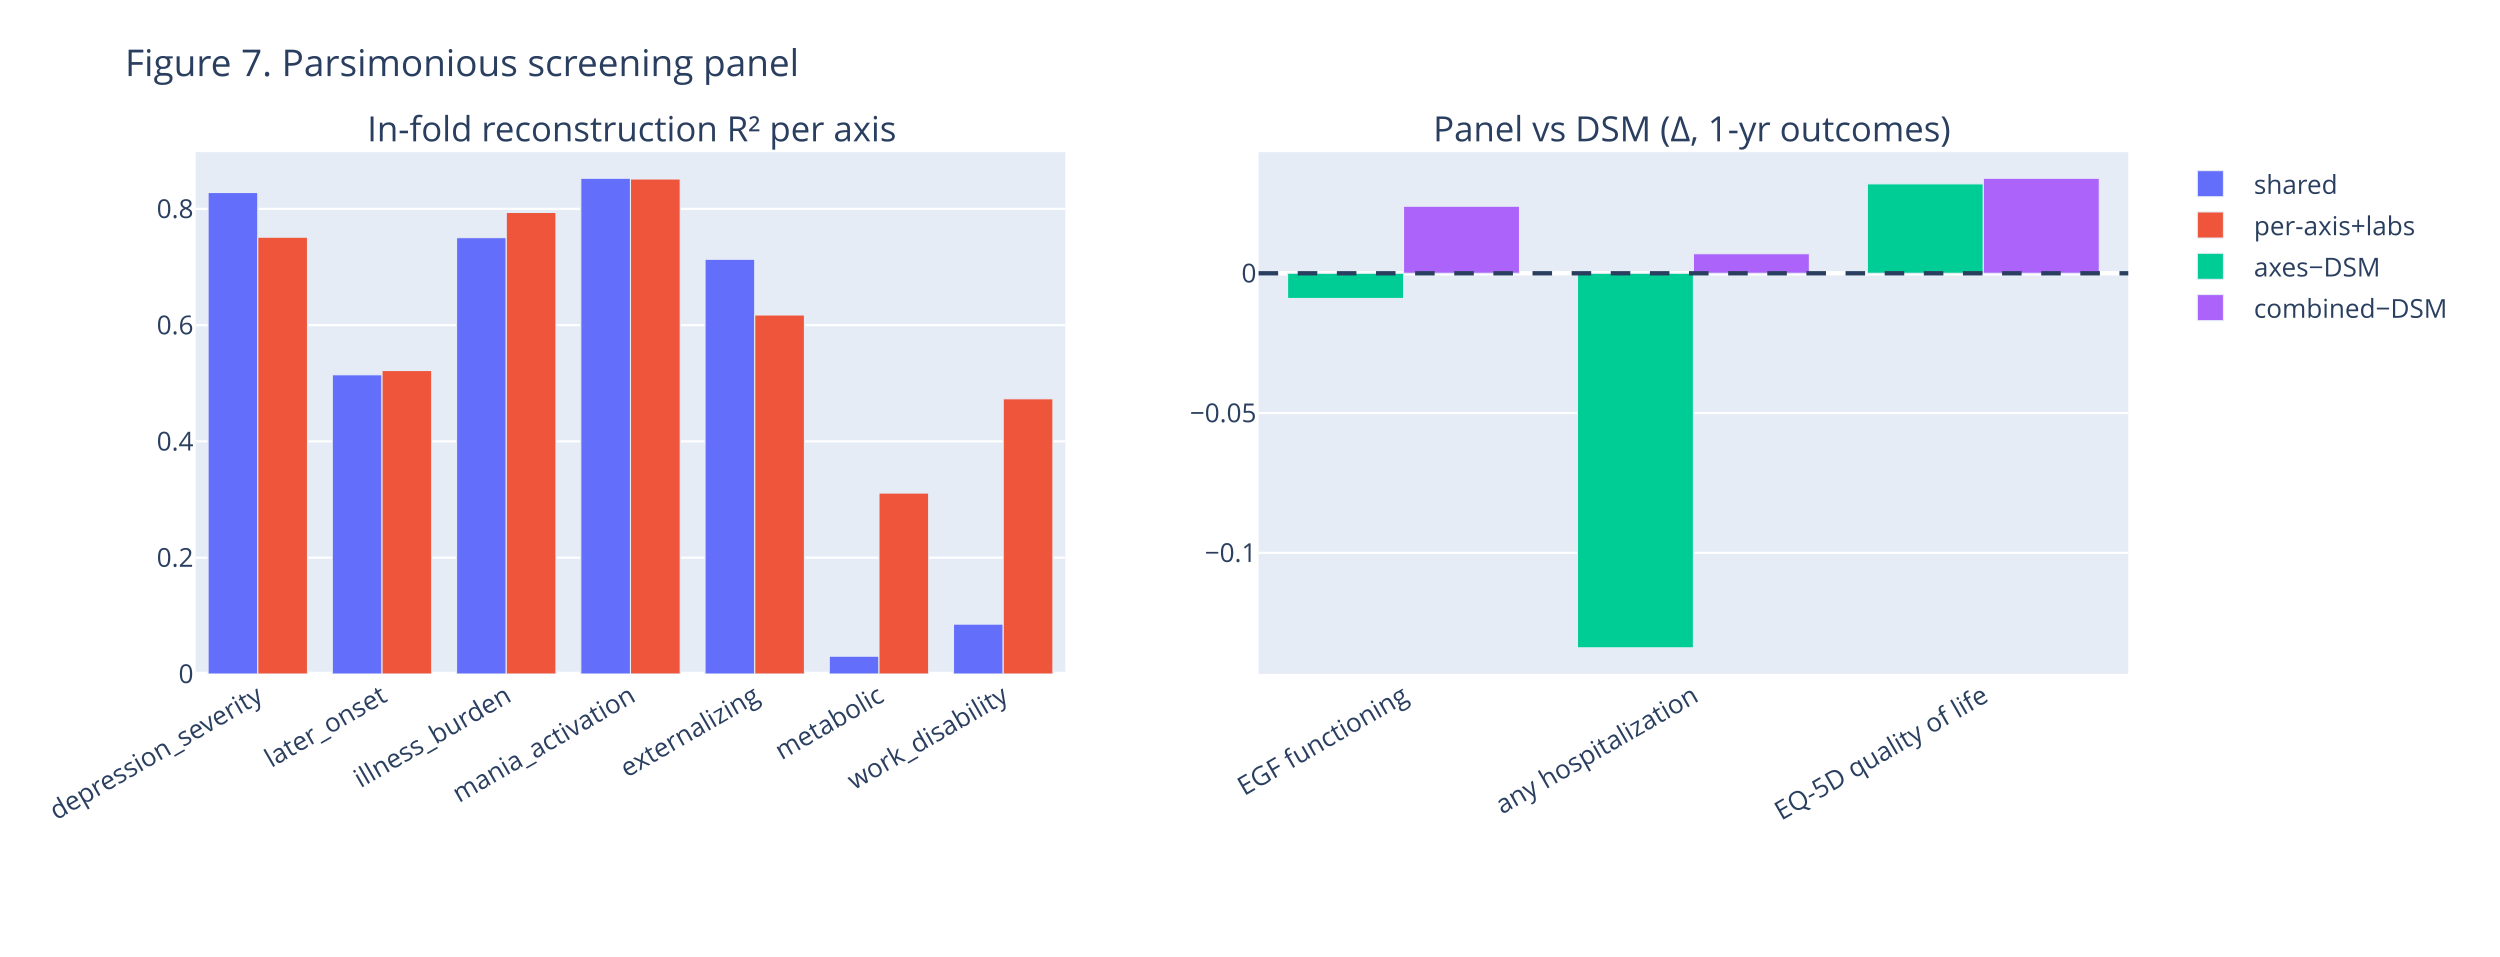
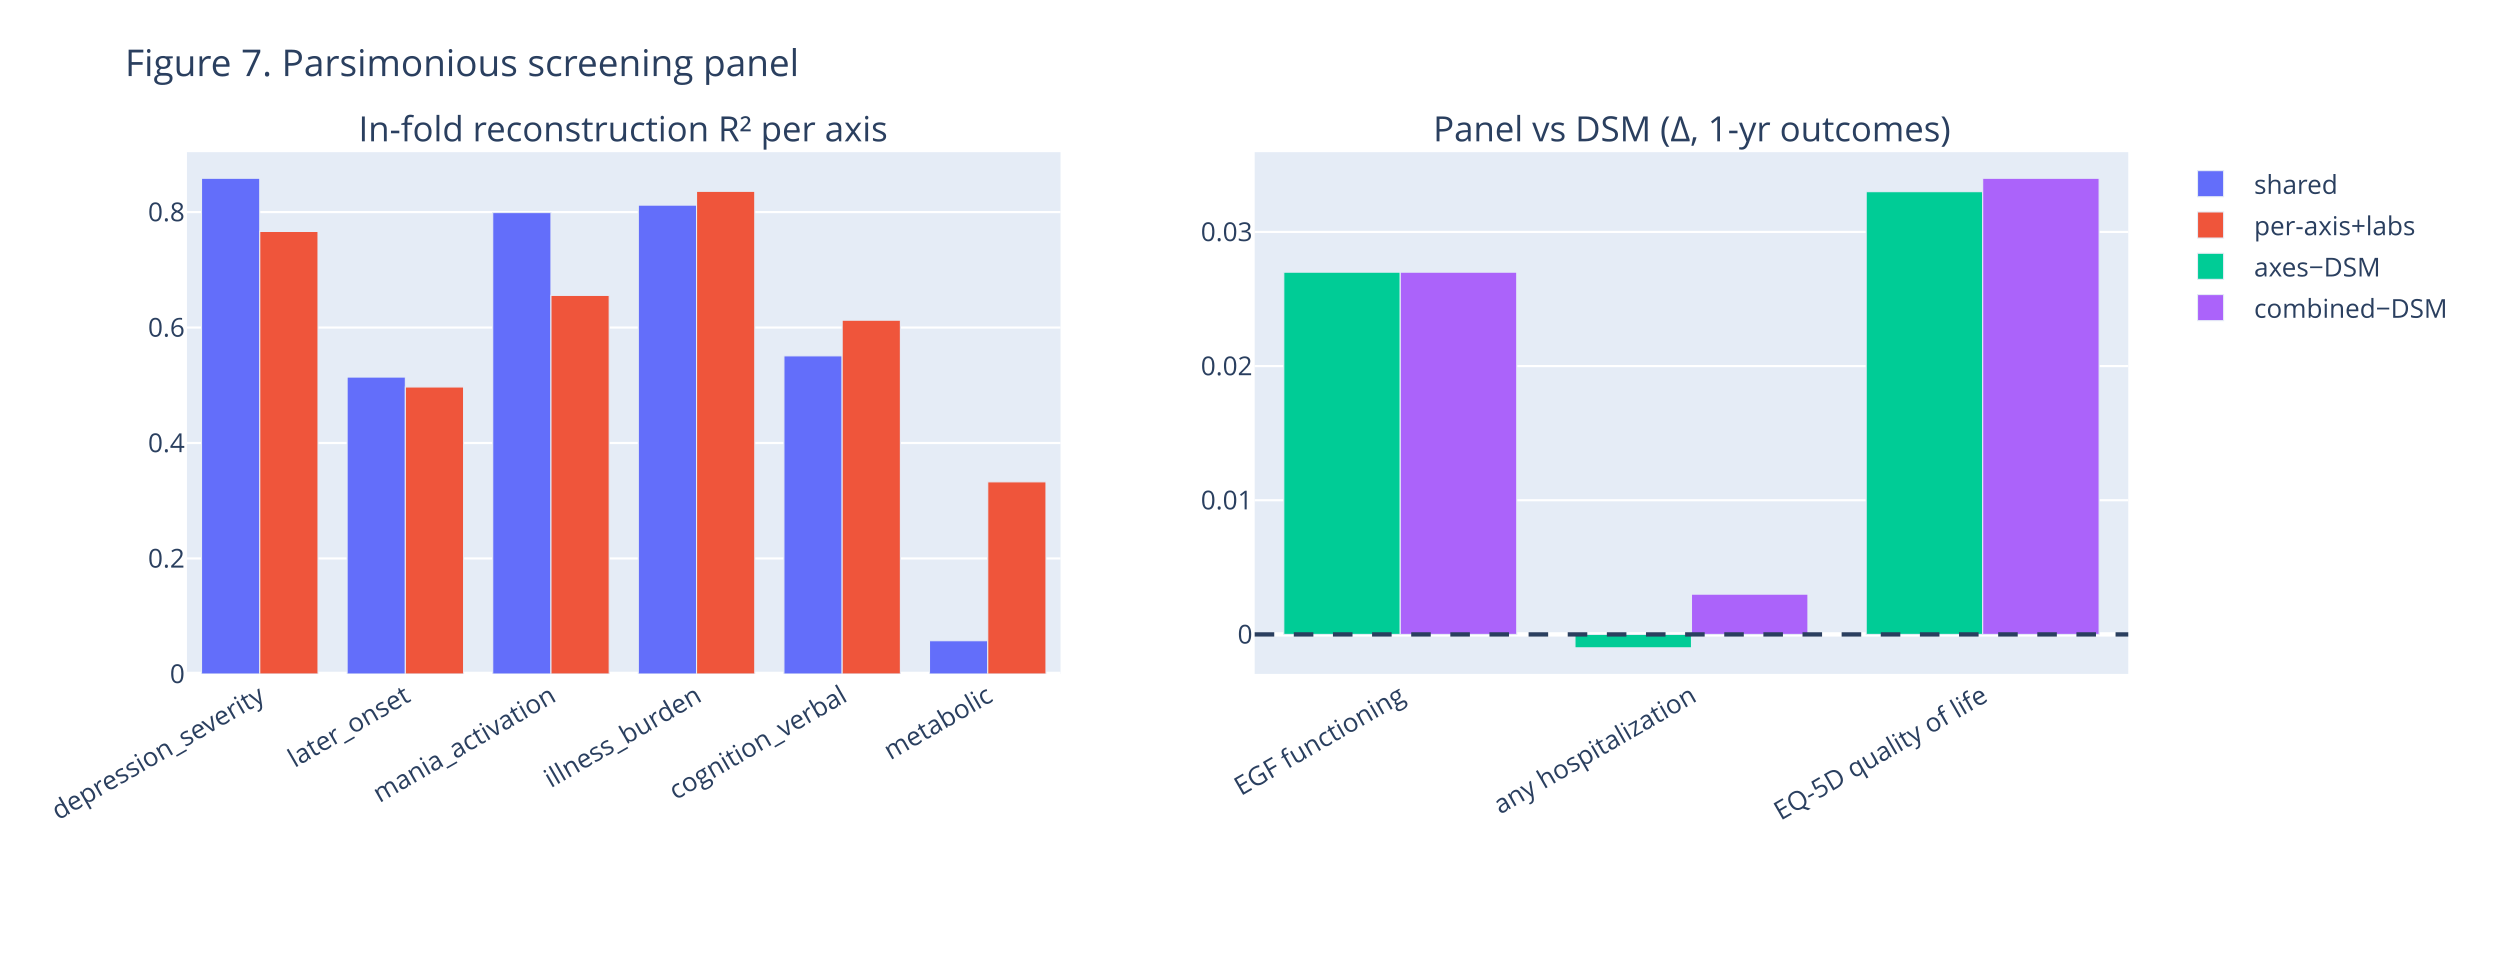
<svg xmlns="http://www.w3.org/2000/svg" class="main-svg" width="2300" height="880" style="" viewBox="0 0 1150 440">
  <rect x="0" y="0" width="1150" height="440" style="fill: rgb(255, 255, 255); fill-opacity: 1;" />
-   <defs id="defs-111a8a">
+   <defs id="defs-97714b">
    <g class="clips">
-       <clipPath id="clip111a8axyplot" class="plotclip">
-         <rect width="400.05" height="240" />
-       </clipPath>
-       <clipPath id="clip111a8ax2y2plot" class="plotclip">
-         <rect width="400.05" height="240" />
-       </clipPath>
-       <clipPath class="axesclip" id="clip111a8ax">
-         <rect x="90" y="0" width="400.05" height="440" />
-       </clipPath>
-       <clipPath class="axesclip" id="clip111a8ay">
+       <clipPath id="clip97714bxyplot" class="plotclip">
+         <rect width="401.85" height="240" />
+       </clipPath>
+       <clipPath id="clip97714bx2y2plot" class="plotclip">
+         <rect width="401.85" height="240" />
+       </clipPath>
+       <clipPath class="axesclip" id="clip97714bx">
+         <rect x="86" y="0" width="401.85" height="440" />
+       </clipPath>
+       <clipPath class="axesclip" id="clip97714by">
        <rect x="0" y="70" width="1150" height="240" />
      </clipPath>
-       <clipPath class="axesclip" id="clip111a8axy">
-         <rect x="90" y="70" width="400.05" height="240" />
-       </clipPath>
-       <clipPath class="axesclip" id="clip111a8ay2">
+       <clipPath class="axesclip" id="clip97714bxy">
+         <rect x="86" y="70" width="401.85" height="240" />
+       </clipPath>
+       <clipPath class="axesclip" id="clip97714by2">
        <rect x="0" y="70" width="1150" height="240" />
      </clipPath>
-       <clipPath class="axesclip" id="clip111a8axy2">
-         <rect x="90" y="70" width="400.05" height="240" />
-       </clipPath>
-       <clipPath class="axesclip" id="clip111a8ax2">
-         <rect x="578.95" y="0" width="400.05" height="440" />
-       </clipPath>
-       <clipPath class="axesclip" id="clip111a8ax2y">
-         <rect x="578.95" y="70" width="400.05" height="240" />
-       </clipPath>
-       <clipPath class="axesclip" id="clip111a8ax2y2">
-         <rect x="578.95" y="70" width="400.05" height="240" />
+       <clipPath class="axesclip" id="clip97714bxy2">
+         <rect x="86" y="70" width="401.85" height="240" />
+       </clipPath>
+       <clipPath class="axesclip" id="clip97714bx2">
+         <rect x="577.15" y="0" width="401.85" height="440" />
+       </clipPath>
+       <clipPath class="axesclip" id="clip97714bx2y">
+         <rect x="577.15" y="70" width="401.85" height="240" />
+       </clipPath>
+       <clipPath class="axesclip" id="clip97714bx2y2">
+         <rect x="577.15" y="70" width="401.85" height="240" />
      </clipPath>
    </g>
    <g class="gradients" />
    <g class="patterns" />
  </defs>
  <g class="bglayer">
-     <rect class="bg" x="90" y="70" width="400.05" height="240" style="fill: rgb(229, 236, 246); fill-opacity: 1; stroke-width: 0;" />
-     <rect class="bg" x="578.95" y="70" width="400.05" height="240" style="fill: rgb(229, 236, 246); fill-opacity: 1; stroke-width: 0;" />
+     <rect class="bg" x="86" y="70" width="401.85" height="240" style="fill: rgb(229, 236, 246); fill-opacity: 1; stroke-width: 0;" />
+     <rect class="bg" x="577.15" y="70" width="401.85" height="240" style="fill: rgb(229, 236, 246); fill-opacity: 1; stroke-width: 0;" />
  </g>
  <g class="layer-below">
    <g class="imagelayer" />
    <g class="shapelayer" />
  </g>
  <g class="cartesianlayer">
    <g class="subplot xy">
      <g class="layer-subplot">
        <g class="shapelayer" />
        <g class="imagelayer" />
      </g>
      <g class="minor-gridlayer">
        <g class="x" />
        <g class="y" />
      </g>
      <g class="gridlayer">
        <g class="x" />
        <g class="y">
-           <path class="ygrid crisp" transform="translate(0,256.52)" d="M90,0h400.05" style="stroke: rgb(255, 255, 255); stroke-opacity: 1; stroke-width: 1px;" />
-           <path class="ygrid crisp" transform="translate(0,203.04)" d="M90,0h400.05" style="stroke: rgb(255, 255, 255); stroke-opacity: 1; stroke-width: 1px;" />
-           <path class="ygrid crisp" transform="translate(0,149.57)" d="M90,0h400.05" style="stroke: rgb(255, 255, 255); stroke-opacity: 1; stroke-width: 1px;" />
-           <path class="ygrid crisp" transform="translate(0,96.09)" d="M90,0h400.05" style="stroke: rgb(255, 255, 255); stroke-opacity: 1; stroke-width: 1px;" />
+           <path class="ygrid crisp" transform="translate(0,256.89)" d="M86,0h401.85" style="stroke: rgb(255, 255, 255); stroke-opacity: 1; stroke-width: 1px;" />
+           <path class="ygrid crisp" transform="translate(0,203.78)" d="M86,0h401.85" style="stroke: rgb(255, 255, 255); stroke-opacity: 1; stroke-width: 1px;" />
+           <path class="ygrid crisp" transform="translate(0,150.67)" d="M86,0h401.85" style="stroke: rgb(255, 255, 255); stroke-opacity: 1; stroke-width: 1px;" />
+           <path class="ygrid crisp" transform="translate(0,97.56)" d="M86,0h401.85" style="stroke: rgb(255, 255, 255); stroke-opacity: 1; stroke-width: 1px;" />
        </g>
      </g>
      <g class="zerolinelayer">
-         <path class="yzl zl crisp" transform="translate(0,310)" d="M90,0h400.05" style="stroke: rgb(255, 255, 255); stroke-opacity: 1; stroke-width: 2px;" />
+         <path class="yzl zl crisp" transform="translate(0,310)" d="M86,0h401.85" style="stroke: rgb(255, 255, 255); stroke-opacity: 1; stroke-width: 2px;" />
      </g>
      <g class="layer-between">
        <g class="shapelayer" />
        <g class="imagelayer" />
      </g>
      <path class="xlines-below" />
      <path class="ylines-below" />
      <g class="overlines-below" />
      <g class="xaxislayer-below" />
      <g class="yaxislayer-below" />
      <g class="overaxes-below" />
      <g class="overplot">
-         <g class="xy" transform="translate(90,70)" clip-path="url(#clip111a8axyplot)">
+         <g class="xy" transform="translate(86,70)" clip-path="url(#clip97714bxyplot)">
          <g class="barlayer mlayer">
            <g class="trace bars" style="opacity: 1;">
              <g class="points">
                <g class="point">
-                   <path d="M5.72,240V18.55H28.58V240Z" style="vector-effect: none; opacity: 1; stroke-width: 0.5px; fill: rgb(99, 110, 250); fill-opacity: 1; stroke: rgb(229, 236, 246); stroke-opacity: 1;" />
-                 </g>
-                 <g class="point">
-                   <path d="M62.86,240V102.4H85.73V240Z" style="vector-effect: none; opacity: 1; stroke-width: 0.5px; fill: rgb(99, 110, 250); fill-opacity: 1; stroke: rgb(229, 236, 246); stroke-opacity: 1;" />
-                 </g>
-                 <g class="point">
-                   <path d="M120.02,240V39.33H142.88V240Z" style="vector-effect: none; opacity: 1; stroke-width: 0.5px; fill: rgb(99, 110, 250); fill-opacity: 1; stroke: rgb(229, 236, 246); stroke-opacity: 1;" />
-                 </g>
-                 <g class="point">
-                   <path d="M177.17,240V12H200.02V240Z" style="vector-effect: none; opacity: 1; stroke-width: 0.5px; fill: rgb(99, 110, 250); fill-opacity: 1; stroke: rgb(229, 236, 246); stroke-opacity: 1;" />
-                 </g>
-                 <g class="point">
-                   <path d="M234.32,240V49.26H257.18V240Z" style="vector-effect: none; opacity: 1; stroke-width: 0.5px; fill: rgb(99, 110, 250); fill-opacity: 1; stroke: rgb(229, 236, 246); stroke-opacity: 1;" />
-                 </g>
-                 <g class="point">
-                   <path d="M291.46,240V231.84H314.33V240Z" style="vector-effect: none; opacity: 1; stroke-width: 0.5px; fill: rgb(99, 110, 250); fill-opacity: 1; stroke: rgb(229, 236, 246); stroke-opacity: 1;" />
-                 </g>
-                 <g class="point">
-                   <path d="M348.61,240V217.09H371.48V240Z" style="vector-effect: none; opacity: 1; stroke-width: 0.5px; fill: rgb(99, 110, 250); fill-opacity: 1; stroke: rgb(229, 236, 246); stroke-opacity: 1;" />
+                   <path d="M6.7,240V12H33.49V240Z" style="vector-effect: none; opacity: 1; stroke-width: 0.5px; fill: rgb(99, 110, 250); fill-opacity: 1; stroke: rgb(229, 236, 246); stroke-opacity: 1;" />
+                 </g>
+                 <g class="point">
+                   <path d="M73.67,240V103.46H100.46V240Z" style="vector-effect: none; opacity: 1; stroke-width: 0.5px; fill: rgb(99, 110, 250); fill-opacity: 1; stroke: rgb(229, 236, 246); stroke-opacity: 1;" />
+                 </g>
+                 <g class="point">
+                   <path d="M140.65,240V27.79H167.44V240Z" style="vector-effect: none; opacity: 1; stroke-width: 0.5px; fill: rgb(99, 110, 250); fill-opacity: 1; stroke: rgb(229, 236, 246); stroke-opacity: 1;" />
+                 </g>
+                 <g class="point">
+                   <path d="M207.62,240V24.35H234.41V240Z" style="vector-effect: none; opacity: 1; stroke-width: 0.5px; fill: rgb(99, 110, 250); fill-opacity: 1; stroke: rgb(229, 236, 246); stroke-opacity: 1;" />
+                 </g>
+                 <g class="point">
+                   <path d="M274.6,240V93.69H301.39V240Z" style="vector-effect: none; opacity: 1; stroke-width: 0.5px; fill: rgb(99, 110, 250); fill-opacity: 1; stroke: rgb(229, 236, 246); stroke-opacity: 1;" />
+                 </g>
+                 <g class="point">
+                   <path d="M341.57,240V224.73H368.36V240Z" style="vector-effect: none; opacity: 1; stroke-width: 0.5px; fill: rgb(99, 110, 250); fill-opacity: 1; stroke: rgb(229, 236, 246); stroke-opacity: 1;" />
                </g>
              </g>
            </g>
            <g class="trace bars" style="opacity: 1;">
              <g class="points">
                <g class="point">
-                   <path d="M28.58,240V39.11H51.44V240Z" style="vector-effect: none; opacity: 1; stroke-width: 0.5px; fill: rgb(239, 85, 59); fill-opacity: 1; stroke: rgb(229, 236, 246); stroke-opacity: 1;" />
-                 </g>
-                 <g class="point">
-                   <path d="M85.73,240V100.44H108.59V240Z" style="vector-effect: none; opacity: 1; stroke-width: 0.5px; fill: rgb(239, 85, 59); fill-opacity: 1; stroke: rgb(229, 236, 246); stroke-opacity: 1;" />
-                 </g>
-                 <g class="point">
-                   <path d="M142.88,240V27.73H165.74V240Z" style="vector-effect: none; opacity: 1; stroke-width: 0.5px; fill: rgb(239, 85, 59); fill-opacity: 1; stroke: rgb(229, 236, 246); stroke-opacity: 1;" />
-                 </g>
-                 <g class="point">
-                   <path d="M200.02,240V12.33H222.89V240Z" style="vector-effect: none; opacity: 1; stroke-width: 0.5px; fill: rgb(239, 85, 59); fill-opacity: 1; stroke: rgb(229, 236, 246); stroke-opacity: 1;" />
-                 </g>
-                 <g class="point">
-                   <path d="M257.18,240V74.89H280.04V240Z" style="vector-effect: none; opacity: 1; stroke-width: 0.5px; fill: rgb(239, 85, 59); fill-opacity: 1; stroke: rgb(229, 236, 246); stroke-opacity: 1;" />
-                 </g>
-                 <g class="point">
-                   <path d="M314.33,240V156.8H337.19V240Z" style="vector-effect: none; opacity: 1; stroke-width: 0.5px; fill: rgb(239, 85, 59); fill-opacity: 1; stroke: rgb(229, 236, 246); stroke-opacity: 1;" />
-                 </g>
-                 <g class="point">
-                   <path d="M371.48,240V113.44H394.34V240Z" style="vector-effect: none; opacity: 1; stroke-width: 0.5px; fill: rgb(239, 85, 59); fill-opacity: 1; stroke: rgb(229, 236, 246); stroke-opacity: 1;" />
+                   <path d="M33.49,240V36.47H60.28V240Z" style="vector-effect: none; opacity: 1; stroke-width: 0.5px; fill: rgb(239, 85, 59); fill-opacity: 1; stroke: rgb(229, 236, 246); stroke-opacity: 1;" />
+                 </g>
+                 <g class="point">
+                   <path d="M100.46,240V108H127.25V240Z" style="vector-effect: none; opacity: 1; stroke-width: 0.5px; fill: rgb(239, 85, 59); fill-opacity: 1; stroke: rgb(229, 236, 246); stroke-opacity: 1;" />
+                 </g>
+                 <g class="point">
+                   <path d="M167.44,240V65.88H194.23V240Z" style="vector-effect: none; opacity: 1; stroke-width: 0.5px; fill: rgb(239, 85, 59); fill-opacity: 1; stroke: rgb(229, 236, 246); stroke-opacity: 1;" />
+                 </g>
+                 <g class="point">
+                   <path d="M234.41,240V18.01H261.2V240Z" style="vector-effect: none; opacity: 1; stroke-width: 0.5px; fill: rgb(239, 85, 59); fill-opacity: 1; stroke: rgb(229, 236, 246); stroke-opacity: 1;" />
+                 </g>
+                 <g class="point">
+                   <path d="M301.39,240V77.28H328.18V240Z" style="vector-effect: none; opacity: 1; stroke-width: 0.5px; fill: rgb(239, 85, 59); fill-opacity: 1; stroke: rgb(229, 236, 246); stroke-opacity: 1;" />
+                 </g>
+                 <g class="point">
+                   <path d="M368.36,240V151.64H395.15V240Z" style="vector-effect: none; opacity: 1; stroke-width: 0.5px; fill: rgb(239, 85, 59); fill-opacity: 1; stroke: rgb(229, 236, 246); stroke-opacity: 1;" />
                </g>
              </g>
            </g>
          </g>
        </g>
      </g>
      <g class="zerolinelayer-above" />
      <path class="xlines-above crisp" d="M0,0" style="fill: none;" />
      <path class="ylines-above crisp" d="M0,0" style="fill: none;" />
      <g class="overlines-above" />
      <g class="xaxislayer-above">
        <g class="xtick">
-           <text text-anchor="end" x="0" y="323" transform="translate(118.58,0) rotate(-30,0,317)" style="font-family: 'Open Sans', verdana, arial, sans-serif; font-size: 12px; fill: rgb(42, 63, 95); fill-opacity: 1; white-space: pre;">depression_severity</text>
-         </g>
-         <g class="xtick">
-           <text text-anchor="end" x="0" y="323" transform="translate(175.73,0) rotate(-30,0,317)" style="font-family: 'Open Sans', verdana, arial, sans-serif; font-size: 12px; fill: rgb(42, 63, 95); fill-opacity: 1; white-space: pre;">later_onset</text>
-         </g>
-         <g class="xtick">
-           <text text-anchor="end" x="0" y="323" transform="translate(232.88,0) rotate(-30,0,317)" style="font-family: 'Open Sans', verdana, arial, sans-serif; font-size: 12px; fill: rgb(42, 63, 95); fill-opacity: 1; white-space: pre;">illness_burden</text>
-         </g>
-         <g class="xtick">
-           <text text-anchor="end" x="0" y="323" transform="translate(290.02,0) rotate(-30,0,317)" style="font-family: 'Open Sans', verdana, arial, sans-serif; font-size: 12px; fill: rgb(42, 63, 95); fill-opacity: 1; white-space: pre;">mania_activation</text>
-         </g>
-         <g class="xtick">
-           <text text-anchor="end" x="0" y="323" transform="translate(347.18,0) rotate(-30,0,317)" style="font-family: 'Open Sans', verdana, arial, sans-serif; font-size: 12px; fill: rgb(42, 63, 95); fill-opacity: 1; white-space: pre;">externalizing</text>
-         </g>
-         <g class="xtick">
-           <text text-anchor="end" x="0" y="323" transform="translate(404.33,0) rotate(-30,0,317)" style="font-family: 'Open Sans', verdana, arial, sans-serif; font-size: 12px; fill: rgb(42, 63, 95); fill-opacity: 1; white-space: pre;">metabolic</text>
-         </g>
-         <g class="xtick">
-           <text text-anchor="end" x="0" y="323" transform="translate(461.48,0) rotate(-30,0,317)" style="font-family: 'Open Sans', verdana, arial, sans-serif; font-size: 12px; fill: rgb(42, 63, 95); fill-opacity: 1; white-space: pre;">work_disability</text>
+           <text text-anchor="end" x="0" y="323" transform="translate(119.49,0) rotate(-30,0,317)" style="font-family: 'Open Sans', verdana, arial, sans-serif; font-size: 12px; fill: rgb(42, 63, 95); fill-opacity: 1; white-space: pre;">depression_severity</text>
+         </g>
+         <g class="xtick">
+           <text text-anchor="end" x="0" y="323" transform="translate(186.46,0) rotate(-30,0,317)" style="font-family: 'Open Sans', verdana, arial, sans-serif; font-size: 12px; fill: rgb(42, 63, 95); fill-opacity: 1; white-space: pre;">later_onset</text>
+         </g>
+         <g class="xtick">
+           <text text-anchor="end" x="0" y="323" transform="translate(253.44,0) rotate(-30,0,317)" style="font-family: 'Open Sans', verdana, arial, sans-serif; font-size: 12px; fill: rgb(42, 63, 95); fill-opacity: 1; white-space: pre;">mania_activation</text>
+         </g>
+         <g class="xtick">
+           <text text-anchor="end" x="0" y="323" transform="translate(320.41,0) rotate(-30,0,317)" style="font-family: 'Open Sans', verdana, arial, sans-serif; font-size: 12px; fill: rgb(42, 63, 95); fill-opacity: 1; white-space: pre;">illness_burden</text>
+         </g>
+         <g class="xtick">
+           <text text-anchor="end" x="0" y="323" transform="translate(387.39,0) rotate(-30,0,317)" style="font-family: 'Open Sans', verdana, arial, sans-serif; font-size: 12px; fill: rgb(42, 63, 95); fill-opacity: 1; white-space: pre;">cognition_verbal</text>
+         </g>
+         <g class="xtick">
+           <text text-anchor="end" x="0" y="323" transform="translate(454.36,0) rotate(-30,0,317)" style="font-family: 'Open Sans', verdana, arial, sans-serif; font-size: 12px; fill: rgb(42, 63, 95); fill-opacity: 1; white-space: pre;">metabolic</text>
        </g>
      </g>
      <g class="yaxislayer-above">
        <g class="ytick">
-           <text text-anchor="end" x="89" y="4.2" transform="translate(0,310)" style="font-family: 'Open Sans', verdana, arial, sans-serif; font-size: 12px; fill: rgb(42, 63, 95); fill-opacity: 1; white-space: pre;">0</text>
-         </g>
-         <g class="ytick">
-           <text text-anchor="end" x="89" y="4.2" style="font-family: 'Open Sans', verdana, arial, sans-serif; font-size: 12px; fill: rgb(42, 63, 95); fill-opacity: 1; white-space: pre;" transform="translate(0,256.52)">0.2</text>
-         </g>
-         <g class="ytick">
-           <text text-anchor="end" x="89" y="4.2" style="font-family: 'Open Sans', verdana, arial, sans-serif; font-size: 12px; fill: rgb(42, 63, 95); fill-opacity: 1; white-space: pre;" transform="translate(0,203.04)">0.4</text>
-         </g>
-         <g class="ytick">
-           <text text-anchor="end" x="89" y="4.2" style="font-family: 'Open Sans', verdana, arial, sans-serif; font-size: 12px; fill: rgb(42, 63, 95); fill-opacity: 1; white-space: pre;" transform="translate(0,149.57)">0.6</text>
-         </g>
-         <g class="ytick">
-           <text text-anchor="end" x="89" y="4.2" style="font-family: 'Open Sans', verdana, arial, sans-serif; font-size: 12px; fill: rgb(42, 63, 95); fill-opacity: 1; white-space: pre;" transform="translate(0,96.09)">0.8</text>
+           <text text-anchor="end" x="85" y="4.2" transform="translate(0,310)" style="font-family: 'Open Sans', verdana, arial, sans-serif; font-size: 12px; fill: rgb(42, 63, 95); fill-opacity: 1; white-space: pre;">0</text>
+         </g>
+         <g class="ytick">
+           <text text-anchor="end" x="85" y="4.2" style="font-family: 'Open Sans', verdana, arial, sans-serif; font-size: 12px; fill: rgb(42, 63, 95); fill-opacity: 1; white-space: pre;" transform="translate(0,256.89)">0.2</text>
+         </g>
+         <g class="ytick">
+           <text text-anchor="end" x="85" y="4.2" style="font-family: 'Open Sans', verdana, arial, sans-serif; font-size: 12px; fill: rgb(42, 63, 95); fill-opacity: 1; white-space: pre;" transform="translate(0,203.78)">0.4</text>
+         </g>
+         <g class="ytick">
+           <text text-anchor="end" x="85" y="4.2" style="font-family: 'Open Sans', verdana, arial, sans-serif; font-size: 12px; fill: rgb(42, 63, 95); fill-opacity: 1; white-space: pre;" transform="translate(0,150.67)">0.6</text>
+         </g>
+         <g class="ytick">
+           <text text-anchor="end" x="85" y="4.2" style="font-family: 'Open Sans', verdana, arial, sans-serif; font-size: 12px; fill: rgb(42, 63, 95); fill-opacity: 1; white-space: pre;" transform="translate(0,97.56)">0.8</text>
        </g>
      </g>
      <g class="overaxes-above" />
    </g>
    <g class="subplot x2y2">
      <g class="layer-subplot">
        <g class="shapelayer" />
        <g class="imagelayer" />
      </g>
      <g class="minor-gridlayer">
        <g class="x2" />
        <g class="y2" />
      </g>
      <g class="gridlayer">
        <g class="x2" />
        <g class="y2">
-           <path class="y2grid crisp" transform="translate(0,254.29)" d="M578.95,0h400.05" style="stroke: rgb(255, 255, 255); stroke-opacity: 1; stroke-width: 1px;" />
-           <path class="y2grid crisp" transform="translate(0,190)" d="M578.95,0h400.05" style="stroke: rgb(255, 255, 255); stroke-opacity: 1; stroke-width: 1px;" />
+           <path class="y2grid crisp" transform="translate(0,230.11)" d="M577.15,0h401.85" style="stroke: rgb(255, 255, 255); stroke-opacity: 1; stroke-width: 1px;" />
+           <path class="y2grid crisp" transform="translate(0,168.4)" d="M577.15,0h401.85" style="stroke: rgb(255, 255, 255); stroke-opacity: 1; stroke-width: 1px;" />
+           <path class="y2grid crisp" transform="translate(0,106.69)" d="M577.15,0h401.85" style="stroke: rgb(255, 255, 255); stroke-opacity: 1; stroke-width: 1px;" />
        </g>
      </g>
      <g class="zerolinelayer">
-         <path class="y2zl zl crisp" transform="translate(0,125.71)" d="M578.95,0h400.05" style="stroke: rgb(255, 255, 255); stroke-opacity: 1; stroke-width: 2px;" />
+         <path class="y2zl zl crisp" transform="translate(0,291.83)" d="M577.15,0h401.85" style="stroke: rgb(255, 255, 255); stroke-opacity: 1; stroke-width: 2px;" />
      </g>
      <g class="layer-between">
        <g class="shapelayer" />
        <g class="imagelayer" />
      </g>
      <path class="xlines-below" />
      <path class="ylines-below" />
      <g class="overlines-below" />
      <g class="xaxislayer-below" />
      <g class="yaxislayer-below" />
      <g class="overaxes-below" />
      <g class="overplot">
-         <g class="x2y2" transform="translate(578.95,70)" clip-path="url(#clip111a8ax2y2plot)">
+         <g class="x2y2" transform="translate(577.15,70)" clip-path="url(#clip97714bx2y2plot)">
          <g class="barlayer mlayer">
            <g class="trace bars" style="opacity: 1;">
              <g class="points">
                <g class="point">
-                   <path d="M13.33,55.71V67.29H66.68V55.71Z" style="vector-effect: none; opacity: 1; stroke-width: 0.5px; fill: rgb(0, 204, 150); fill-opacity: 1; stroke: rgb(229, 236, 246); stroke-opacity: 1;" />
-                 </g>
-                 <g class="point">
-                   <path d="M146.69,55.71V228H200.02V55.71Z" style="vector-effect: none; opacity: 1; stroke-width: 0.5px; fill: rgb(0, 204, 150); fill-opacity: 1; stroke: rgb(229, 236, 246); stroke-opacity: 1;" />
-                 </g>
-                 <g class="point">
-                   <path d="M280.04,55.71V14.57H333.38V55.71Z" style="vector-effect: none; opacity: 1; stroke-width: 0.5px; fill: rgb(0, 204, 150); fill-opacity: 1; stroke: rgb(229, 236, 246); stroke-opacity: 1;" />
+                   <path d="M13.39,221.83V55.2H66.97V221.83Z" style="vector-effect: none; opacity: 1; stroke-width: 0.5px; fill: rgb(0, 204, 150); fill-opacity: 1; stroke: rgb(229, 236, 246); stroke-opacity: 1;" />
+                 </g>
+                 <g class="point">
+                   <path d="M147.34,221.83V228H200.93V221.83Z" style="vector-effect: none; opacity: 1; stroke-width: 0.5px; fill: rgb(0, 204, 150); fill-opacity: 1; stroke: rgb(229, 236, 246); stroke-opacity: 1;" />
+                 </g>
+                 <g class="point">
+                   <path d="M281.29,221.83V18.17H334.88V221.83Z" style="vector-effect: none; opacity: 1; stroke-width: 0.5px; fill: rgb(0, 204, 150); fill-opacity: 1; stroke: rgb(229, 236, 246); stroke-opacity: 1;" />
                </g>
              </g>
            </g>
            <g class="trace bars" style="opacity: 1;">
              <g class="points">
                <g class="point">
-                   <path d="M66.68,55.71V24.86H120.02V55.71Z" style="vector-effect: none; opacity: 1; stroke-width: 0.5px; fill: rgb(171, 99, 250); fill-opacity: 1; stroke: rgb(229, 236, 246); stroke-opacity: 1;" />
-                 </g>
-                 <g class="point">
-                   <path d="M200.02,55.71V46.71H253.36V55.71Z" style="vector-effect: none; opacity: 1; stroke-width: 0.5px; fill: rgb(171, 99, 250); fill-opacity: 1; stroke: rgb(229, 236, 246); stroke-opacity: 1;" />
-                 </g>
-                 <g class="point">
-                   <path d="M333.38,55.71V12H386.72V55.71Z" style="vector-effect: none; opacity: 1; stroke-width: 0.5px; fill: rgb(171, 99, 250); fill-opacity: 1; stroke: rgb(229, 236, 246); stroke-opacity: 1;" />
+                   <path d="M66.97,221.83V55.2H120.56V221.83Z" style="vector-effect: none; opacity: 1; stroke-width: 0.5px; fill: rgb(171, 99, 250); fill-opacity: 1; stroke: rgb(229, 236, 246); stroke-opacity: 1;" />
+                 </g>
+                 <g class="point">
+                   <path d="M200.93,221.83V203.31H254.5V221.83Z" style="vector-effect: none; opacity: 1; stroke-width: 0.5px; fill: rgb(171, 99, 250); fill-opacity: 1; stroke: rgb(229, 236, 246); stroke-opacity: 1;" />
+                 </g>
+                 <g class="point">
+                   <path d="M334.88,221.83V12H388.45V221.83Z" style="vector-effect: none; opacity: 1; stroke-width: 0.5px; fill: rgb(171, 99, 250); fill-opacity: 1; stroke: rgb(229, 236, 246); stroke-opacity: 1;" />
                </g>
              </g>
            </g>
          </g>
        </g>
      </g>
      <g class="zerolinelayer-above" />
      <path class="xlines-above crisp" d="M0,0" style="fill: none;" />
      <path class="ylines-above crisp" d="M0,0" style="fill: none;" />
      <g class="overlines-above" />
      <g class="xaxislayer-above">
        <g class="x2tick">
-           <text text-anchor="end" x="0" y="323" transform="translate(645.63,0) rotate(-30,0,317)" style="font-family: 'Open Sans', verdana, arial, sans-serif; font-size: 12px; fill: rgb(42, 63, 95); fill-opacity: 1; white-space: pre;">EGF functioning</text>
+           <text text-anchor="end" x="0" y="323" transform="translate(644.12,0) rotate(-30,0,317)" style="font-family: 'Open Sans', verdana, arial, sans-serif; font-size: 12px; fill: rgb(42, 63, 95); fill-opacity: 1; white-space: pre;">EGF functioning</text>
        </g>
        <g class="x2tick">
-           <text text-anchor="end" x="0" y="323" transform="translate(778.97,0) rotate(-30,0,317)" style="font-family: 'Open Sans', verdana, arial, sans-serif; font-size: 12px; fill: rgb(42, 63, 95); fill-opacity: 1; white-space: pre;">any hospitalization</text>
+           <text text-anchor="end" x="0" y="323" transform="translate(778.08,0) rotate(-30,0,317)" style="font-family: 'Open Sans', verdana, arial, sans-serif; font-size: 12px; fill: rgb(42, 63, 95); fill-opacity: 1; white-space: pre;">any hospitalization</text>
        </g>
        <g class="x2tick">
-           <text text-anchor="end" x="0" y="323" transform="translate(912.33,0) rotate(-30,0,317)" style="font-family: 'Open Sans', verdana, arial, sans-serif; font-size: 12px; fill: rgb(42, 63, 95); fill-opacity: 1; white-space: pre;">EQ-5D quality of life</text>
+           <text text-anchor="end" x="0" y="323" transform="translate(912.03,0) rotate(-30,0,317)" style="font-family: 'Open Sans', verdana, arial, sans-serif; font-size: 12px; fill: rgb(42, 63, 95); fill-opacity: 1; white-space: pre;">EQ-5D quality of life</text>
        </g>
      </g>
      <g class="yaxislayer-above">
        <g class="y2tick">
-           <text text-anchor="end" x="577.95" y="4.2" transform="translate(0,254.29)" style="font-family: 'Open Sans', verdana, arial, sans-serif; font-size: 12px; fill: rgb(42, 63, 95); fill-opacity: 1; white-space: pre;">−0.1</text>
+           <text text-anchor="end" x="576.15" y="4.2" transform="translate(0,291.83)" style="font-family: 'Open Sans', verdana, arial, sans-serif; font-size: 12px; fill: rgb(42, 63, 95); fill-opacity: 1; white-space: pre;">0</text>
        </g>
        <g class="y2tick">
-           <text text-anchor="end" x="577.95" y="4.2" style="font-family: 'Open Sans', verdana, arial, sans-serif; font-size: 12px; fill: rgb(42, 63, 95); fill-opacity: 1; white-space: pre;" transform="translate(0,190)">−0.05</text>
+           <text text-anchor="end" x="576.15" y="4.2" style="font-family: 'Open Sans', verdana, arial, sans-serif; font-size: 12px; fill: rgb(42, 63, 95); fill-opacity: 1; white-space: pre;" transform="translate(0,230.11)">0.01</text>
        </g>
        <g class="y2tick">
-           <text text-anchor="end" x="577.95" y="4.2" style="font-family: 'Open Sans', verdana, arial, sans-serif; font-size: 12px; fill: rgb(42, 63, 95); fill-opacity: 1; white-space: pre;" transform="translate(0,125.71)">0</text>
+           <text text-anchor="end" x="576.15" y="4.2" style="font-family: 'Open Sans', verdana, arial, sans-serif; font-size: 12px; fill: rgb(42, 63, 95); fill-opacity: 1; white-space: pre;" transform="translate(0,168.4)">0.02</text>
+         </g>
+         <g class="y2tick">
+           <text text-anchor="end" x="576.15" y="4.2" style="font-family: 'Open Sans', verdana, arial, sans-serif; font-size: 12px; fill: rgb(42, 63, 95); fill-opacity: 1; white-space: pre;" transform="translate(0,106.69)">0.03</text>
        </g>
      </g>
      <g class="overaxes-above" />
    </g>
  </g>
  <g class="polarlayer" />
  <g class="smithlayer" />
  <g class="ternarylayer" />
  <g class="geolayer" />
  <g class="funnelarealayer" />
  <g class="pielayer" />
  <g class="iciclelayer" />
  <g class="treemaplayer" />
  <g class="sunburstlayer" />
  <g class="glimages" />
-   <defs id="topdefs-111a8a">
+   <defs id="topdefs-97714b">
    <g class="clips" />
-     <clipPath id="legend111a8a">
+     <clipPath id="legend97714b">
      <rect width="141" height="86" x="0" y="0" />
    </clipPath>
  </defs>
  <g class="layer-above">
    <g class="imagelayer" />
    <g class="shapelayer">
-       <g class="shape-group" data-index="0" clip-path="url(#clip111a8ay2)">
-         <path data-index="0" fill-rule="evenodd" d="M578.95,125.71L979,125.71" style="opacity: 1; stroke: rgb(42, 63, 95); stroke-opacity: 1; fill: rgb(0, 0, 0); fill-opacity: 0; stroke-dasharray: 9px, 9px; stroke-width: 2px;" />
+       <g class="shape-group" data-index="0" clip-path="url(#clip97714by2)">
+         <path data-index="0" fill-rule="evenodd" d="M577.15,291.83L979,291.83" style="opacity: 1; stroke: rgb(42, 63, 95); stroke-opacity: 1; fill: rgb(0, 0, 0); fill-opacity: 0; stroke-dasharray: 9px, 9px; stroke-width: 2px;" />
      </g>
    </g>
  </g>
  <g class="infolayer">
-     <g class="legend" pointer-events="all" transform="translate(996.78,70)">
+     <g class="legend" pointer-events="all" transform="translate(996.86,70)">
      <rect class="bg" shape-rendering="crispEdges" style="stroke: rgb(68, 68, 68); stroke-opacity: 1; fill: rgb(255, 255, 255); fill-opacity: 1; stroke-width: 0px;" width="141" height="86" x="0" y="0" />
-       <g class="scrollbox" transform="" clip-path="url(#legend111a8a)">
+       <g class="scrollbox" transform="" clip-path="url(#legend97714b)">
        <g class="groups">
          <g class="traces" transform="translate(0,14.5)" style="opacity: 1;">
            <text class="legendtext" text-anchor="start" x="40" y="4.68" style="font-family: 'Open Sans', verdana, arial, sans-serif; font-size: 12px; fill: rgb(42, 63, 95); fill-opacity: 1; white-space: pre;">shared</text>
            <g class="layers" style="opacity: 1;">
              <g class="legendfill" />
              <g class="legendlines" />
              <g class="legendsymbols">
                <g class="legendpoints">
                  <path class="legendundefined" d="M6,6H-6V-6H6Z" transform="translate(20,0)" style="stroke-width: 0.5px; fill: rgb(99, 110, 250); fill-opacity: 1; stroke: rgb(229, 236, 246); stroke-opacity: 1;" />
                </g>
              </g>
            </g>
            <rect class="legendtoggle" x="0" y="-9.5" width="135.578" height="19" style="fill: rgb(0, 0, 0); fill-opacity: 0;" />
          </g>
          <g class="traces" transform="translate(0,33.5)" style="opacity: 1;">
            <text class="legendtext" text-anchor="start" x="40" y="4.68" style="font-family: 'Open Sans', verdana, arial, sans-serif; font-size: 12px; fill: rgb(42, 63, 95); fill-opacity: 1; white-space: pre;">per-axis+labs</text>
            <g class="layers" style="opacity: 1;">
              <g class="legendfill" />
              <g class="legendlines" />
              <g class="legendsymbols">
                <g class="legendpoints">
                  <path class="legendundefined" d="M6,6H-6V-6H6Z" transform="translate(20,0)" style="stroke-width: 0.5px; fill: rgb(239, 85, 59); fill-opacity: 1; stroke: rgb(229, 236, 246); stroke-opacity: 1;" />
                </g>
              </g>
            </g>
            <rect class="legendtoggle" x="0" y="-9.5" width="135.578" height="19" style="fill: rgb(0, 0, 0); fill-opacity: 0;" />
          </g>
          <g class="traces" transform="translate(0,52.5)" style="opacity: 1;">
            <text class="legendtext" text-anchor="start" x="40" y="4.68" style="font-family: 'Open Sans', verdana, arial, sans-serif; font-size: 12px; fill: rgb(42, 63, 95); fill-opacity: 1; white-space: pre;">axes−DSM</text>
            <g class="layers" style="opacity: 1;">
              <g class="legendfill" />
              <g class="legendlines" />
              <g class="legendsymbols">
                <g class="legendpoints">
                  <path class="legendundefined" d="M6,6H-6V-6H6Z" transform="translate(20,0)" style="stroke-width: 0.5px; fill: rgb(0, 204, 150); fill-opacity: 1; stroke: rgb(229, 236, 246); stroke-opacity: 1;" />
                </g>
              </g>
            </g>
            <rect class="legendtoggle" x="0" y="-9.5" width="135.578" height="19" style="fill: rgb(0, 0, 0); fill-opacity: 0;" />
          </g>
          <g class="traces" transform="translate(0,71.5)" style="opacity: 1;">
            <text class="legendtext" text-anchor="start" x="40" y="4.68" style="font-family: 'Open Sans', verdana, arial, sans-serif; font-size: 12px; fill: rgb(42, 63, 95); fill-opacity: 1; white-space: pre;">combined−DSM</text>
            <g class="layers" style="opacity: 1;">
              <g class="legendfill" />
              <g class="legendlines" />
              <g class="legendsymbols">
                <g class="legendpoints">
                  <path class="legendundefined" d="M6,6H-6V-6H6Z" transform="translate(20,0)" style="stroke-width: 0.5px; fill: rgb(171, 99, 250); fill-opacity: 1; stroke: rgb(229, 236, 246); stroke-opacity: 1;" />
                </g>
              </g>
            </g>
            <rect class="legendtoggle" x="0" y="-9.5" width="135.578" height="19" style="fill: rgb(0, 0, 0); fill-opacity: 0;" />
          </g>
        </g>
      </g>
      <rect class="scrollbar" rx="20" ry="3" width="0" height="0" style="fill: rgb(128, 139, 164); fill-opacity: 1;" x="0" y="0" />
    </g>
    <g class="g-gtitle">
      <text class="gtitle" x="57.5" y="35" text-anchor="start" dy="0em" style="opacity: 1; font-family: 'Open Sans', verdana, arial, sans-serif; font-size: 17px; fill: rgb(42, 63, 95); fill-opacity: 1; white-space: pre;">Figure 7. Parsimonious screening panel</text>
    </g>
    <g class="g-xtitle" />
    <g class="g-x2title" />
    <g class="g-ytitle" />
    <g class="g-y2title" />
    <g class="annotation" data-index="0" style="opacity: 1;">
-       <g class="annotation-text-g" transform="rotate(0,290.025,58.5)">
-         <g class="cursor-pointer" transform="translate(154,47)">
+       <g class="annotation-text-g" transform="rotate(0,286.925,58.5)">
+         <g class="cursor-pointer" transform="translate(150,47)">
          <rect class="bg" x="0.5" y="0.5" width="272" height="22" style="stroke-width: 1px; stroke: rgb(0, 0, 0); stroke-opacity: 0; fill: rgb(0, 0, 0); fill-opacity: 0;" />
          <text class="annotation-text" text-anchor="middle" x="136.625" y="18" style="font-family: 'Open Sans', verdana, arial, sans-serif; font-size: 16px; fill: rgb(42, 63, 95); fill-opacity: 1; white-space: pre;">In-fold reconstruction R² per axis</text>
        </g>
      </g>
    </g>
    <g class="annotation" data-index="1" style="opacity: 1;">
-       <g class="annotation-text-g" transform="rotate(0,778.975,58.5)">
+       <g class="annotation-text-g" transform="rotate(0,778.075,58.5)">
        <g class="cursor-pointer" transform="translate(642,47)">
          <rect class="bg" x="0.5" y="0.5" width="272" height="22" style="stroke-width: 1px; stroke: rgb(0, 0, 0); stroke-opacity: 0; fill: rgb(0, 0, 0); fill-opacity: 0;" />
          <text class="annotation-text" text-anchor="middle" x="136.273" y="18" style="font-family: 'Open Sans', verdana, arial, sans-serif; font-size: 16px; fill: rgb(42, 63, 95); fill-opacity: 1; white-space: pre;">Panel vs DSM (Δ, 1-yr outcomes)</text>
        </g>
      </g>
    </g>
  </g>
</svg>
